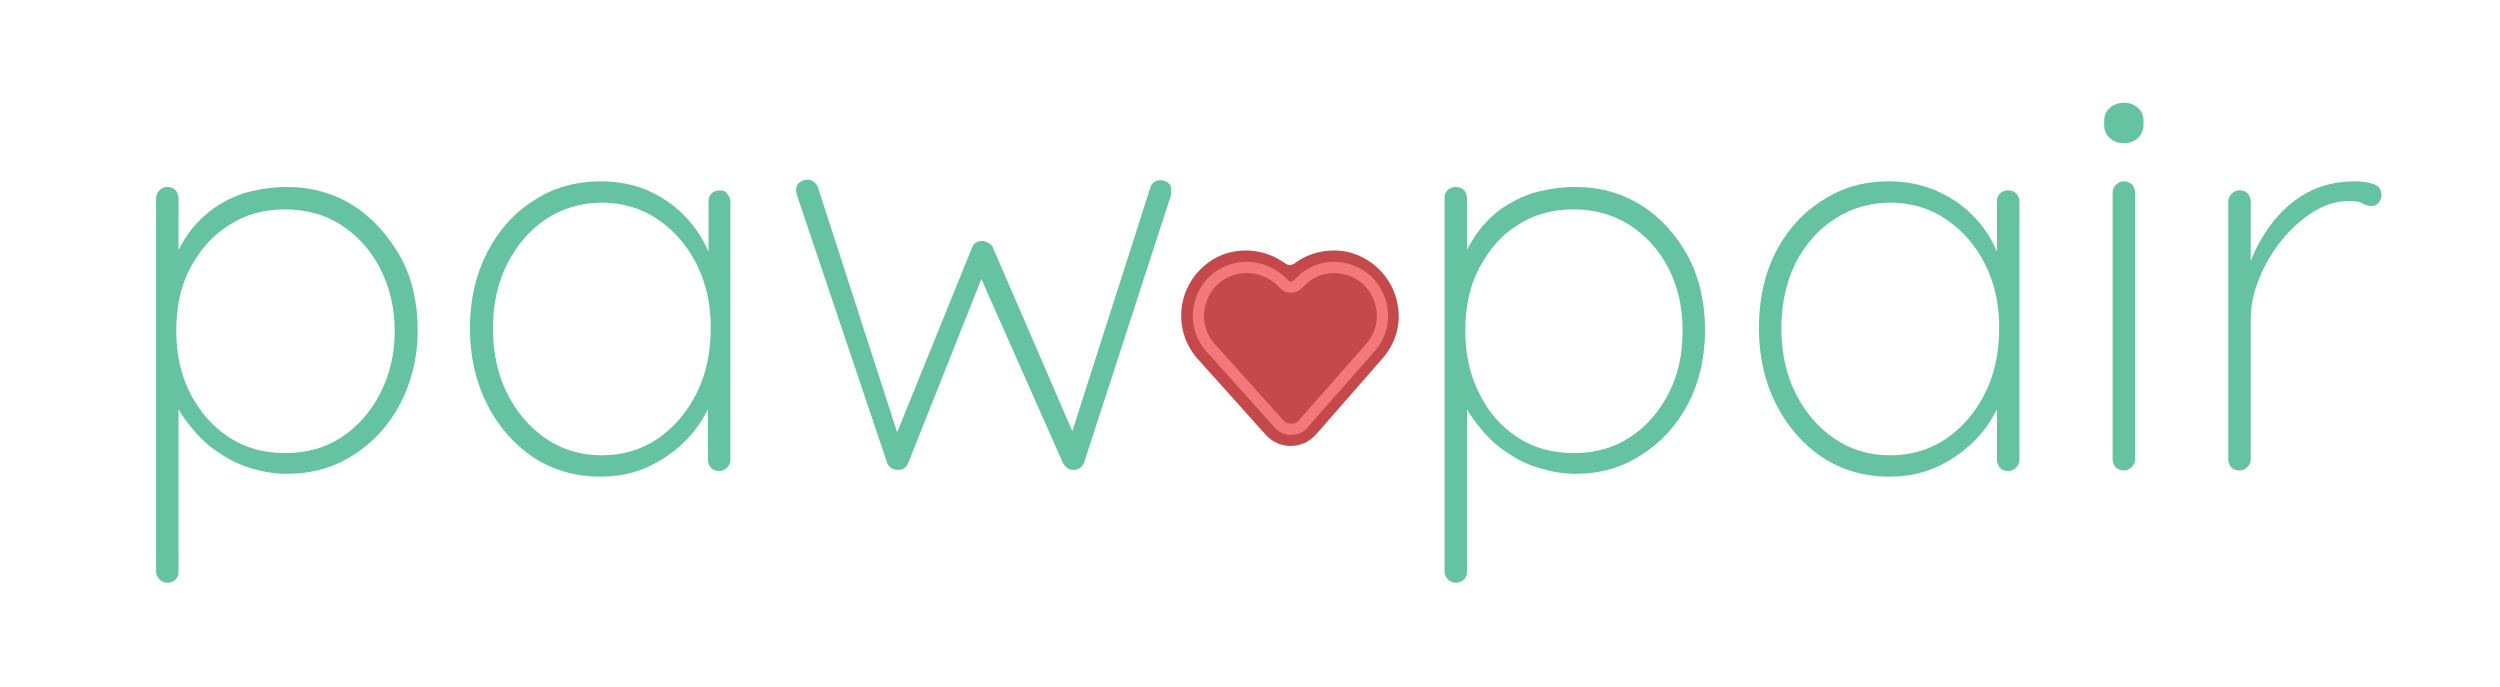
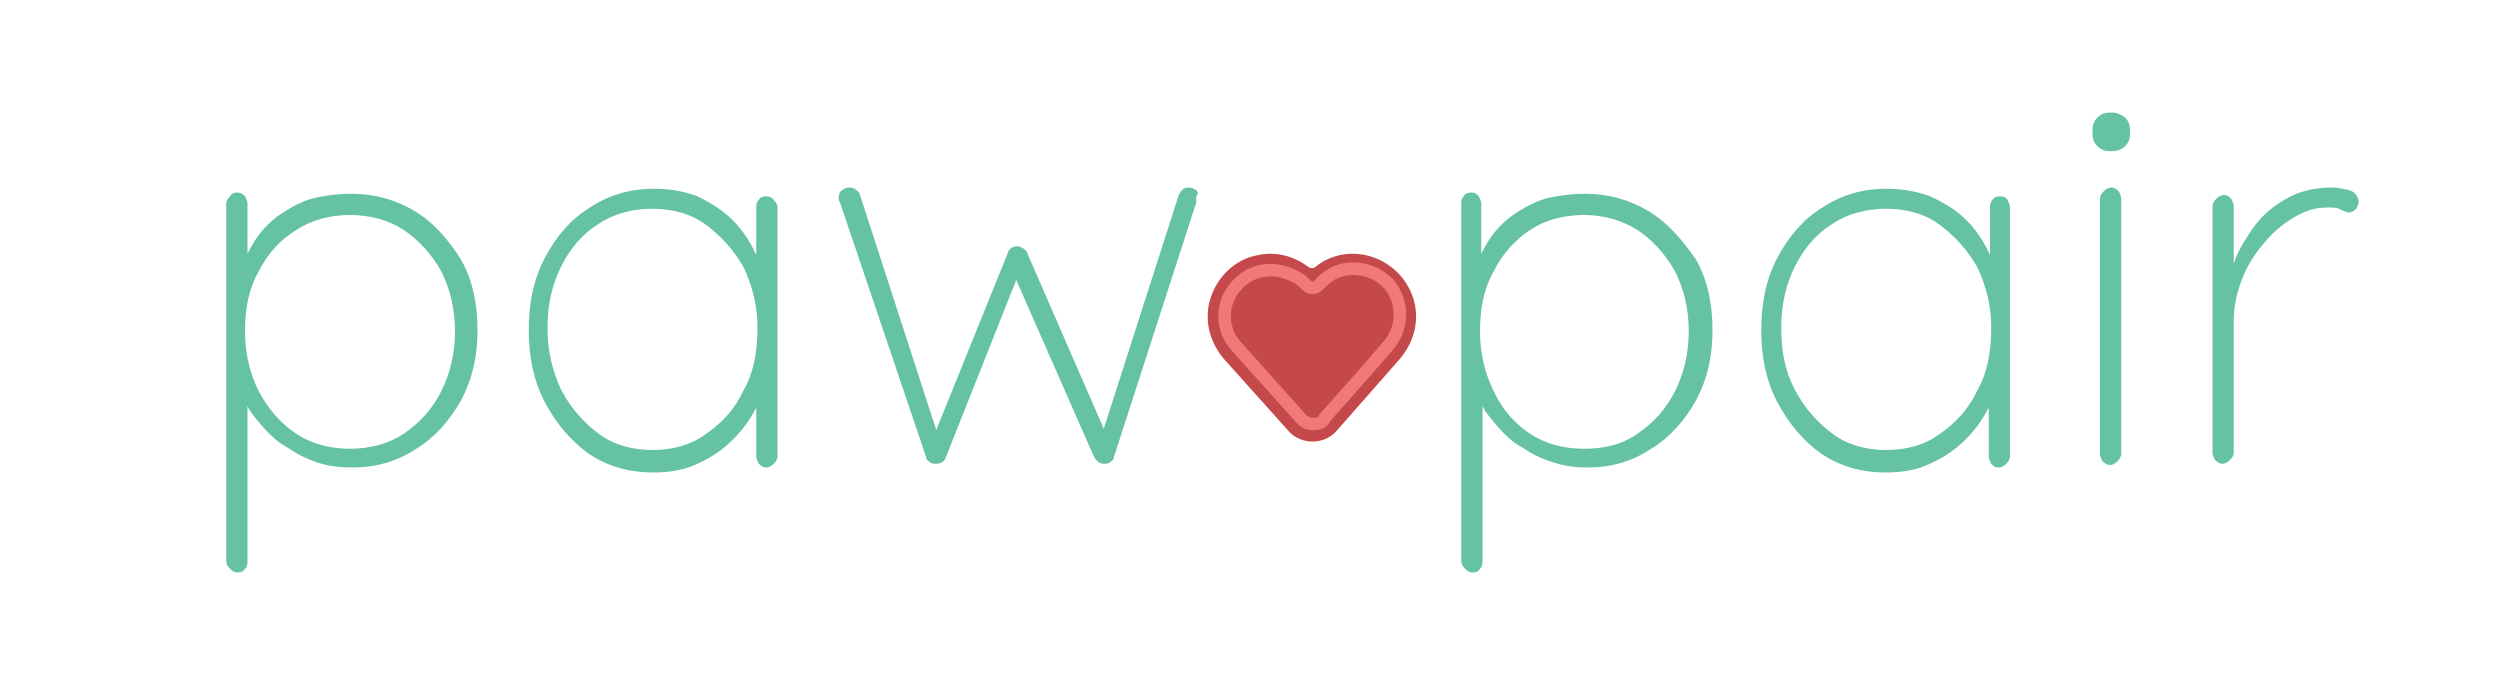
- <svg xmlns="http://www.w3.org/2000/svg" version="1.1" id="Layer_1" x="0px" y="0px" viewBox="0 0 445.3 122.2" style="enable-background:new 0 0 445.3 122.2;" xml:space="preserve">
+ <svg xmlns="http://www.w3.org/2000/svg" version="1.1" width="20px" id="Layer_1" x="0px" y="0px" viewBox="0 0 200 54.9" style="enable-background:new 0 0 200 54.9;" xml:space="preserve">
  <style type="text/css">
	.st0{fill:#65C3A1;}
	.st1{fill:#C5494A;}
- 	.st2{fill:none;stroke:#F37879;stroke-width:2;stroke-miterlimit:10;}
+ 	.st2{fill:none;stroke:#F37879;stroke-miterlimit:10;}
</style>
  <g>
    <g>
-       <path class="st0" d="M62.9,36.6c-3.5-2.2-7.4-3.3-11.9-3.3c-2.2,0-4.3,0.3-6.4,0.8c-2.1,0.5-4,1.4-5.8,2.5    C37,37.8,35.4,39.2,34,41c-0.8,1-1.5,2.2-2.2,3.5v-9.2c0-0.5-0.2-1-0.5-1.4c-0.4-0.4-0.9-0.6-1.5-0.6c-0.6,0-1.1,0.2-1.4,0.6    c-0.4,0.4-0.6,0.9-0.6,1.4v66.5c0,0.5,0.2,1,0.6,1.4c0.4,0.4,0.9,0.6,1.4,0.6c0.6,0,1.1-0.2,1.5-0.6c0.4-0.4,0.5-0.9,0.5-1.4V72.9    c0.7,1.3,1.6,2.4,2.5,3.5c1.4,1.7,3,3.2,4.8,4.3c1.7,1.2,3.6,2.1,5.6,2.7c2,0.6,4.1,1,6.4,1c4.4,0,8.4-1.1,11.9-3.4    c3.5-2.2,6.3-5.3,8.3-9.1c2-3.9,3.1-8.2,3.1-13.1c0-4.9-1-9.3-3.1-13.1C69.1,41.9,66.4,38.8,62.9,36.6z M67.7,70.1    c-1.7,3.3-4,5.9-6.9,7.8c-2.9,1.9-6.2,2.8-10,2.8c-3.8,0-7.1-0.9-10-2.8c-2.9-1.9-5.2-4.5-6.9-7.8c-1.7-3.3-2.5-7-2.5-11.2    c0-4.3,0.8-8,2.5-11.2c1.7-3.2,4-5.8,6.9-7.6c2.9-1.9,6.2-2.8,10-2.8c3.7,0,7.1,0.9,10,2.8c2.9,1.9,5.2,4.4,6.9,7.7    c1.7,3.3,2.6,7,2.6,11.2S69.4,66.8,67.7,70.1z" />
-       <path class="st0" d="M128.2,33.9c-0.6,0-1.1,0.2-1.5,0.6c-0.4,0.4-0.5,0.9-0.5,1.4v8.9c-1.1-2.5-2.6-4.7-4.5-6.6    c-1.9-1.9-4.1-3.3-6.6-4.4c-2.5-1-5.2-1.5-8.1-1.5c-4.4,0-8.4,1.1-11.9,3.4c-3.5,2.2-6.3,5.3-8.3,9.2c-2,3.9-3.1,8.4-3.1,13.5    c0,5,1,9.5,3,13.5c2,4,4.8,7.2,8.2,9.5c3.5,2.3,7.5,3.5,12,3.5c2.9,0,5.7-0.5,8.2-1.6c2.5-1.1,4.7-2.6,6.6-4.4    c1.9-1.8,3.3-3.8,4.4-6v9c0,0.5,0.2,1,0.5,1.4c0.4,0.4,0.9,0.6,1.5,0.6c0.5,0,1-0.2,1.4-0.6c0.4-0.4,0.6-0.9,0.6-1.4V35.9    c0-0.5-0.2-1-0.6-1.4C129.3,34.1,128.8,33.9,128.2,33.9z M124.1,70c-1.7,3.4-4,6.1-6.9,8.1c-2.9,2-6.3,3-10,3c-3.7,0-7.1-1-10-3    c-2.9-2-5.2-4.7-6.9-8.1c-1.7-3.4-2.5-7.3-2.5-11.6c0-4.3,0.9-8.2,2.6-11.5c1.7-3.3,4-6,6.9-7.9c2.9-1.9,6.2-2.9,9.9-2.9    c3.7,0,7.1,1,10,3c2.9,2,5.2,4.6,6.9,8c1.7,3.4,2.5,7.1,2.5,11.2C126.6,62.7,125.8,66.6,124.1,70z" />
-       <path class="st0" d="M208.1,32.6c-0.4-0.3-0.9-0.5-1.4-0.5c-0.9,0-1.5,0.4-1.8,1.3L191,76.8l-14.1-32.6c-0.1-0.4-0.4-0.7-0.8-0.9    c-0.4-0.2-0.8-0.4-1.1-0.4c-0.9,0-1.6,0.4-1.9,1.3L159.8,77l-14.1-43.6c-0.1-0.4-0.4-0.7-0.7-1c-0.3-0.2-0.7-0.4-1.1-0.4    c-0.6,0-1.1,0.2-1.5,0.5c-0.4,0.3-0.6,0.8-0.6,1.4c0,0.3,0.1,0.6,0.2,1l16,47.5c0.1,0.4,0.4,0.7,0.8,1c0.4,0.2,0.8,0.3,1.1,0.3    c0.9,0,1.6-0.4,1.9-1.3l13-32.7l14.5,32.7c0.5,0.9,1.1,1.3,1.9,1.3c0.4,0,0.8-0.1,1.1-0.3c0.3-0.2,0.6-0.5,0.8-1L208.5,35    c0.1-0.1,0.1-0.3,0.1-0.6c0-0.2,0-0.4,0-0.4C208.7,33.4,208.5,32.9,208.1,32.6z" />
-       <path class="st0" d="M292.4,36.6c-3.5-2.2-7.4-3.3-11.9-3.3c-2.2,0-4.3,0.3-6.4,0.8c-2.1,0.5-4,1.4-5.8,2.5    c-1.8,1.1-3.4,2.6-4.8,4.4c-0.8,1-1.5,2.2-2.2,3.5v-9.2c0-0.5-0.2-1-0.5-1.4c-0.4-0.4-0.8-0.6-1.5-0.6c-0.6,0-1.1,0.2-1.5,0.6    c-0.4,0.4-0.5,0.9-0.5,1.4v66.5c0,0.5,0.2,1,0.6,1.4c0.4,0.4,0.9,0.6,1.4,0.6c0.6,0,1.1-0.2,1.5-0.6c0.4-0.4,0.5-0.9,0.5-1.4V72.9    c0.7,1.3,1.6,2.4,2.5,3.5c1.4,1.7,3,3.2,4.8,4.3c1.7,1.2,3.6,2.1,5.7,2.7c2,0.6,4.1,1,6.3,1c4.4,0,8.3-1.1,11.8-3.4    c3.5-2.2,6.3-5.3,8.3-9.1c2-3.9,3-8.2,3-13.1c0-4.9-1-9.3-3-13.1C298.6,41.9,295.9,38.8,292.4,36.6z M297.2,70.1    c-1.7,3.3-4,5.9-6.9,7.8c-2.9,1.9-6.2,2.8-10,2.8c-3.8,0-7.1-0.9-10-2.8c-2.9-1.9-5.2-4.5-6.8-7.8c-1.7-3.3-2.5-7-2.5-11.2    c0-4.3,0.8-8,2.5-11.2c1.7-3.2,3.9-5.8,6.8-7.6c2.9-1.9,6.2-2.8,10-2.8c3.7,0,7,0.9,10,2.8c2.9,1.9,5.2,4.4,6.9,7.7    c1.7,3.3,2.5,7,2.5,11.2S298.9,66.8,297.2,70.1z" />
-       <path class="st0" d="M357.7,33.9c-0.6,0-1.1,0.2-1.5,0.6c-0.4,0.4-0.5,0.9-0.5,1.4v8.9c-1.1-2.5-2.5-4.7-4.5-6.6    c-1.9-1.9-4.1-3.3-6.7-4.4c-2.5-1-5.2-1.5-8.1-1.5c-4.4,0-8.3,1.1-11.8,3.4c-3.5,2.2-6.3,5.3-8.3,9.2c-2,3.9-3,8.4-3,13.5    c0,5,1,9.5,3,13.5c2,4,4.8,7.2,8.2,9.5c3.5,2.3,7.5,3.5,12,3.5c2.9,0,5.7-0.5,8.2-1.6c2.5-1.1,4.7-2.6,6.6-4.4    c1.9-1.8,3.3-3.8,4.4-6v9c0,0.5,0.2,1,0.5,1.4c0.4,0.4,0.8,0.6,1.5,0.6c0.5,0,1-0.2,1.4-0.6c0.4-0.4,0.6-0.9,0.6-1.4V35.9    c0-0.5-0.2-1-0.5-1.4C358.8,34.1,358.3,33.9,357.7,33.9z M353.6,70c-1.7,3.4-4,6.1-6.9,8.1c-2.9,2-6.3,3-10,3c-3.7,0-7.1-1-10-3    c-2.9-2-5.2-4.7-6.9-8.1c-1.7-3.4-2.5-7.3-2.5-11.6c0-4.3,0.9-8.2,2.5-11.5c1.7-3.3,4-6,7-7.9c2.9-1.9,6.2-2.9,9.9-2.9    c3.7,0,7.1,1,10,3c2.9,2,5.2,4.6,6.9,8c1.7,3.4,2.5,7.1,2.5,11.2C356.1,62.7,355.3,66.6,353.6,70z" />
-       <path class="st0" d="M378.3,32.3c-0.5,0-1,0.2-1.4,0.6c-0.4,0.4-0.6,0.9-0.6,1.4v47.5c0,0.5,0.2,1,0.5,1.4    c0.4,0.4,0.9,0.6,1.5,0.6c0.5,0,1-0.2,1.4-0.6c0.4-0.4,0.6-0.9,0.6-1.4V34.3c0-0.5-0.2-1-0.5-1.4    C379.4,32.5,378.9,32.3,378.3,32.3z" />
-       <path class="st0" d="M378.4,18.3c-1.1,0-1.9,0.3-2.6,0.9c-0.7,0.6-1,1.4-1,2.3v0.8c0,0.9,0.3,1.7,1,2.3c0.6,0.6,1.5,0.9,2.5,0.9    c1,0,1.8-0.3,2.5-0.9c0.6-0.6,1-1.4,1-2.3v-0.8c0-0.9-0.3-1.7-1-2.3C380.1,18.6,379.3,18.3,378.4,18.3z" />
-       <path class="st0" d="M422.5,32.7c-1.1-0.3-2.1-0.4-3-0.4c-3.3,0-6.2,0.7-8.7,2.1c-2.5,1.4-4.6,3.3-6.3,5.6c-1.5,2-2.7,4.2-3.6,6.5    V35.9c0-0.5-0.2-1-0.5-1.4c-0.4-0.4-0.8-0.6-1.5-0.6c-0.5,0-1,0.2-1.4,0.6c-0.4,0.4-0.6,0.9-0.6,1.4v45.9c0,0.5,0.2,1,0.5,1.4    c0.4,0.4,0.9,0.6,1.5,0.6c0.5,0,1-0.2,1.4-0.6c0.4-0.4,0.6-0.9,0.6-1.4v-25c0-2.3,0.5-4.7,1.5-7.2c1-2.5,2.4-4.8,4-6.8    c1.7-2.1,3.6-3.8,5.7-5.1c2.1-1.3,4.2-1.9,6.3-1.9c1.1,0,1.9,0.1,2.5,0.5c0.6,0.3,1,0.4,1.5,0.4c0.5,0,1-0.2,1.3-0.6    c0.3-0.4,0.5-0.9,0.5-1.5C424.1,33.6,423.6,33,422.5,32.7z" />
+       <path class="st0" d="M33.2,16.9c-1.5-0.9-3.2-1.4-5.1-1.4c-0.9,0-1.8,0.1-2.8,0.3c-0.9,0.2-1.7,0.6-2.5,1.1    c-0.8,0.5-1.5,1.1-2.1,1.9c-0.3,0.4-0.6,0.9-0.9,1.5v-4c0-0.2-0.1-0.4-0.2-0.6c-0.2-0.2-0.4-0.3-0.6-0.3c-0.3,0-0.5,0.1-0.6,0.3    c-0.2,0.2-0.3,0.4-0.3,0.6v28.6c0,0.2,0.1,0.4,0.3,0.6c0.2,0.2,0.4,0.3,0.6,0.3c0.3,0,0.5-0.1,0.6-0.3c0.2-0.2,0.2-0.4,0.2-0.6    V32.5c0.3,0.6,0.7,1,1.1,1.5c0.6,0.7,1.3,1.4,2.1,1.8c0.7,0.5,1.5,0.9,2.4,1.2s1.8,0.4,2.8,0.4c1.9,0,3.6-0.5,5.1-1.5    c1.5-0.9,2.7-2.3,3.6-3.9c0.9-1.7,1.3-3.5,1.3-5.6s-0.4-4-1.3-5.6C35.9,19.2,34.7,17.8,33.2,16.9z M35.3,31.3    c-0.7,1.4-1.7,2.5-3,3.4c-1.2,0.8-2.7,1.2-4.3,1.2c-1.6,0-3.1-0.4-4.3-1.2c-1.2-0.8-2.2-1.9-3-3.4c-0.7-1.4-1.1-3-1.1-4.8    c0-1.8,0.3-3.4,1.1-4.8c0.7-1.4,1.7-2.5,3-3.3c1.2-0.8,2.7-1.2,4.3-1.2c1.6,0,3.1,0.4,4.3,1.2c1.2,0.8,2.2,1.9,3,3.3    c0.7,1.4,1.1,3,1.1,4.8S36,29.9,35.3,31.3z" />
+       <path class="st0" d="M61.3,15.7c-0.3,0-0.5,0.1-0.6,0.3c-0.2,0.2-0.2,0.4-0.2,0.6v3.8c-0.5-1.1-1.1-2-1.9-2.8    c-0.8-0.8-1.8-1.4-2.8-1.9c-1.1-0.4-2.2-0.6-3.5-0.6c-1.9,0-3.6,0.5-5.1,1.5c-1.5,0.9-2.7,2.3-3.6,4c-0.9,1.7-1.3,3.6-1.3,5.8    c0,2.2,0.4,4.1,1.3,5.8c0.9,1.7,2.1,3.1,3.5,4.1c1.5,1,3.2,1.5,5.2,1.5c1.2,0,2.5-0.2,3.5-0.7c1.1-0.5,2-1.1,2.8-1.9    s1.4-1.6,1.9-2.6v3.9c0,0.2,0.1,0.4,0.2,0.6c0.2,0.2,0.4,0.3,0.6,0.3c0.2,0,0.4-0.1,0.6-0.3c0.2-0.2,0.3-0.4,0.3-0.6V16.6    c0-0.2-0.1-0.4-0.3-0.6C61.8,15.8,61.5,15.7,61.3,15.7z M59.5,31.2c-0.7,1.5-1.7,2.6-3,3.5c-1.2,0.9-2.7,1.3-4.3,1.3    s-3.1-0.4-4.3-1.3c-1.2-0.9-2.2-2-3-3.5c-0.7-1.5-1.1-3.1-1.1-5s0.4-3.5,1.1-4.9c0.7-1.4,1.7-2.6,3-3.4c1.2-0.8,2.7-1.2,4.3-1.2    c1.6,0,3.1,0.4,4.3,1.3c1.2,0.9,2.2,2,3,3.4c0.7,1.5,1.1,3.1,1.1,4.8C60.6,28.1,60.3,29.8,59.5,31.2z" />
+       <path class="st0" d="M95.7,15.2c-0.2-0.1-0.4-0.2-0.6-0.2c-0.4,0-0.6,0.2-0.8,0.6l-6,18.7l-6.1-14c0-0.2-0.2-0.3-0.3-0.4    c-0.2-0.1-0.3-0.2-0.5-0.2c-0.4,0-0.7,0.2-0.8,0.6l-5.7,14.1l-6.1-18.8c0-0.2-0.2-0.3-0.3-0.4c-0.1-0.1-0.3-0.2-0.5-0.2    c-0.3,0-0.5,0.1-0.6,0.2c-0.2,0.1-0.3,0.3-0.3,0.6c0,0.1,0,0.3,0.1,0.4l6.9,20.4c0,0.2,0.2,0.3,0.3,0.4c0.2,0.1,0.3,0.1,0.5,0.1    c0.4,0,0.7-0.2,0.8-0.6l5.6-14.1l6.2,14.1c0.2,0.4,0.5,0.6,0.8,0.6c0.2,0,0.3,0,0.5-0.1c0.1-0.1,0.3-0.2,0.3-0.4l6.6-20.4    c0,0,0-0.1,0-0.3c0-0.1,0-0.2,0-0.2C95.9,15.5,95.8,15.3,95.7,15.2z" />
+       <path class="st0" d="M131.9,16.9c-1.5-0.9-3.2-1.4-5.1-1.4c-0.9,0-1.8,0.1-2.8,0.3c-0.9,0.2-1.7,0.6-2.5,1.1    c-0.8,0.5-1.5,1.1-2.1,1.9c-0.3,0.4-0.6,0.9-0.9,1.5v-4c0-0.2-0.1-0.4-0.2-0.6c-0.2-0.2-0.3-0.3-0.6-0.3c-0.3,0-0.5,0.1-0.6,0.3    c-0.2,0.2-0.2,0.4-0.2,0.6v28.6c0,0.2,0.1,0.4,0.3,0.6c0.2,0.2,0.4,0.3,0.6,0.3c0.3,0,0.5-0.1,0.6-0.3c0.2-0.2,0.2-0.4,0.2-0.6    V32.5c0.3,0.6,0.7,1,1.1,1.5c0.6,0.7,1.3,1.4,2.1,1.8c0.7,0.5,1.5,0.9,2.5,1.2c0.9,0.3,1.8,0.4,2.7,0.4c1.9,0,3.6-0.5,5.1-1.5    c1.5-0.9,2.7-2.3,3.6-3.9c0.9-1.7,1.3-3.5,1.3-5.6s-0.4-4-1.3-5.6C134.6,19.2,133.4,17.8,131.9,16.9z M134,31.3    c-0.7,1.4-1.7,2.5-3,3.4s-2.7,1.2-4.3,1.2c-1.6,0-3.1-0.4-4.3-1.2c-1.2-0.8-2.2-1.9-2.9-3.4c-0.7-1.4-1.1-3-1.1-4.8    c0-1.8,0.3-3.4,1.1-4.8c0.7-1.4,1.7-2.5,2.9-3.3c1.2-0.8,2.7-1.2,4.3-1.2c1.6,0,3,0.4,4.3,1.2c1.2,0.8,2.2,1.9,3,3.3    c0.7,1.4,1.1,3,1.1,4.8S134.7,29.9,134,31.3z" />
+       <path class="st0" d="M160,15.7c-0.3,0-0.5,0.1-0.6,0.3c-0.2,0.2-0.2,0.4-0.2,0.6v3.8c-0.5-1.1-1.1-2-1.9-2.8    c-0.8-0.8-1.8-1.4-2.9-1.9c-1.1-0.4-2.2-0.6-3.5-0.6c-1.9,0-3.6,0.5-5.1,1.5c-1.5,0.9-2.7,2.3-3.6,4c-0.9,1.7-1.3,3.6-1.3,5.8    c0,2.2,0.4,4.1,1.3,5.8c0.9,1.7,2.1,3.1,3.5,4.1c1.5,1,3.2,1.5,5.2,1.5c1.2,0,2.5-0.2,3.5-0.7c1.1-0.5,2-1.1,2.8-1.9    s1.4-1.6,1.9-2.6v3.9c0,0.2,0.1,0.4,0.2,0.6c0.2,0.2,0.3,0.3,0.6,0.3c0.2,0,0.4-0.1,0.6-0.3c0.2-0.2,0.3-0.4,0.3-0.6V16.6    c0-0.2-0.1-0.4-0.2-0.6C160.5,15.8,160.3,15.7,160,15.7z M158.2,31.2c-0.7,1.5-1.7,2.6-3,3.5c-1.2,0.9-2.7,1.3-4.3,1.3    c-1.6,0-3.1-0.4-4.3-1.3s-2.2-2-3-3.5s-1.1-3.1-1.1-5s0.4-3.5,1.1-4.9c0.7-1.4,1.7-2.6,3-3.4c1.2-0.8,2.7-1.2,4.3-1.2    c1.6,0,3.1,0.4,4.3,1.3c1.2,0.9,2.2,2,3,3.4c0.7,1.5,1.1,3.1,1.1,4.8C159.3,28.1,159,29.8,158.2,31.2z" />
+       <path class="st0" d="M168.9,15c-0.2,0-0.4,0.1-0.6,0.3c-0.2,0.2-0.3,0.4-0.3,0.6v20.4c0,0.2,0.1,0.4,0.2,0.6    c0.2,0.2,0.4,0.3,0.6,0.3c0.2,0,0.4-0.1,0.6-0.3c0.2-0.2,0.3-0.4,0.3-0.6V15.9c0-0.2-0.1-0.4-0.2-0.6    C169.3,15.1,169.1,15,168.9,15z" />
+       <path class="st0" d="M168.9,9c-0.5,0-0.8,0.1-1.1,0.4c-0.3,0.3-0.4,0.6-0.4,1v0.3c0,0.4,0.1,0.7,0.4,1c0.3,0.3,0.6,0.4,1.1,0.4    c0.4,0,0.8-0.1,1.1-0.4c0.3-0.3,0.4-0.6,0.4-1v-0.3c0-0.4-0.1-0.7-0.4-1C169.6,9.1,169.3,9,168.9,9z" />
+       <path class="st0" d="M187.9,15.2c-0.5-0.1-0.9-0.2-1.3-0.2c-1.4,0-2.7,0.3-3.7,0.9c-1.1,0.6-2,1.4-2.7,2.4    c-0.6,0.9-1.2,1.8-1.5,2.8v-4.6c0-0.2-0.1-0.4-0.2-0.6c-0.2-0.2-0.3-0.3-0.6-0.3c-0.2,0-0.4,0.1-0.6,0.3c-0.2,0.2-0.3,0.4-0.3,0.6    v19.7c0,0.2,0.1,0.4,0.2,0.6c0.2,0.2,0.4,0.3,0.6,0.3c0.2,0,0.4-0.1,0.6-0.3c0.2-0.2,0.3-0.4,0.3-0.6V25.6c0-1,0.2-2,0.6-3.1    c0.4-1.1,1-2.1,1.7-2.9c0.7-0.9,1.5-1.6,2.5-2.2s1.8-0.8,2.7-0.8c0.5,0,0.8,0,1.1,0.2c0.3,0.1,0.4,0.2,0.6,0.2    c0.2,0,0.4-0.1,0.6-0.3c0.1-0.2,0.2-0.4,0.2-0.6C188.6,15.6,188.3,15.3,187.9,15.2z" />
    </g>
-     <path class="st1" d="M248.9,54c-0.9-4.6-4.6-8.3-9.2-9.2c-3.4-0.6-6.7,0.3-9.1,2.1c-0.5,0.4-1.2,0.4-1.7,0   c-2.5-1.8-5.7-2.7-9.1-2.1c-4.6,0.8-8.3,4.6-9.2,9.2c-0.7,3.8,0.4,7.3,2.7,9.9l12.2,13.6c2.4,2.6,6.5,2.6,8.9-0.1l11.8-13.5h0   C248.5,61.3,249.7,57.8,248.9,54z" />
-     <path class="st2" d="M218.1,48.6c-1.4,0.7-2.6,1.8-3.4,3.2c-2,3.4-1.5,7.4,0.9,10.1l12.2,13.6c0.7,0.8,1.7,1.1,2.8,0.9   c0.7-0.1,1.3-0.5,1.7-1.1l7.4-8.4h0l4.4-5c2.4-2.7,2.9-6.7,0.9-10.1c-0.8-1.4-2-2.5-3.4-3.2c-3.4-1.7-7.1-1.1-9.7,1.3l-0.8,0.8   c-0.7,0.6-1.7,0.6-2.3,0l-0.8-0.8C225.2,47.5,221.4,46.9,218.1,48.6z" />
+     <path class="st1" d="M113.2,24.4c-0.4-2-2-3.6-4-4c-1.5-0.3-2.9,0.1-3.9,0.9c-0.2,0.2-0.5,0.2-0.7,0c-1.1-0.8-2.5-1.2-3.9-0.9   c-2,0.3-3.6,2-4,4c-0.3,1.6,0.2,3.1,1.2,4.3l5.2,5.8c1,1.1,2.8,1.1,3.8,0l5.1-5.8l0,0C113,27.5,113.5,26,113.2,24.4z" />
+     <path class="st2" d="M100,22c-0.6,0.3-1.1,0.8-1.5,1.4c-0.9,1.5-0.6,3.2,0.4,4.3l5.2,5.8c0.3,0.3,0.7,0.5,1.2,0.4   c0.3,0,0.6-0.2,0.7-0.5l3.2-3.6l0,0l1.9-2.2c1-1.2,1.2-2.9,0.4-4.3c-0.3-0.6-0.9-1.1-1.5-1.4c-1.5-0.7-3.1-0.5-4.2,0.6l-0.3,0.3   c-0.3,0.3-0.7,0.3-1,0l-0.3-0.3C103,21.6,101.4,21.3,100,22z" />
  </g>
</svg>
